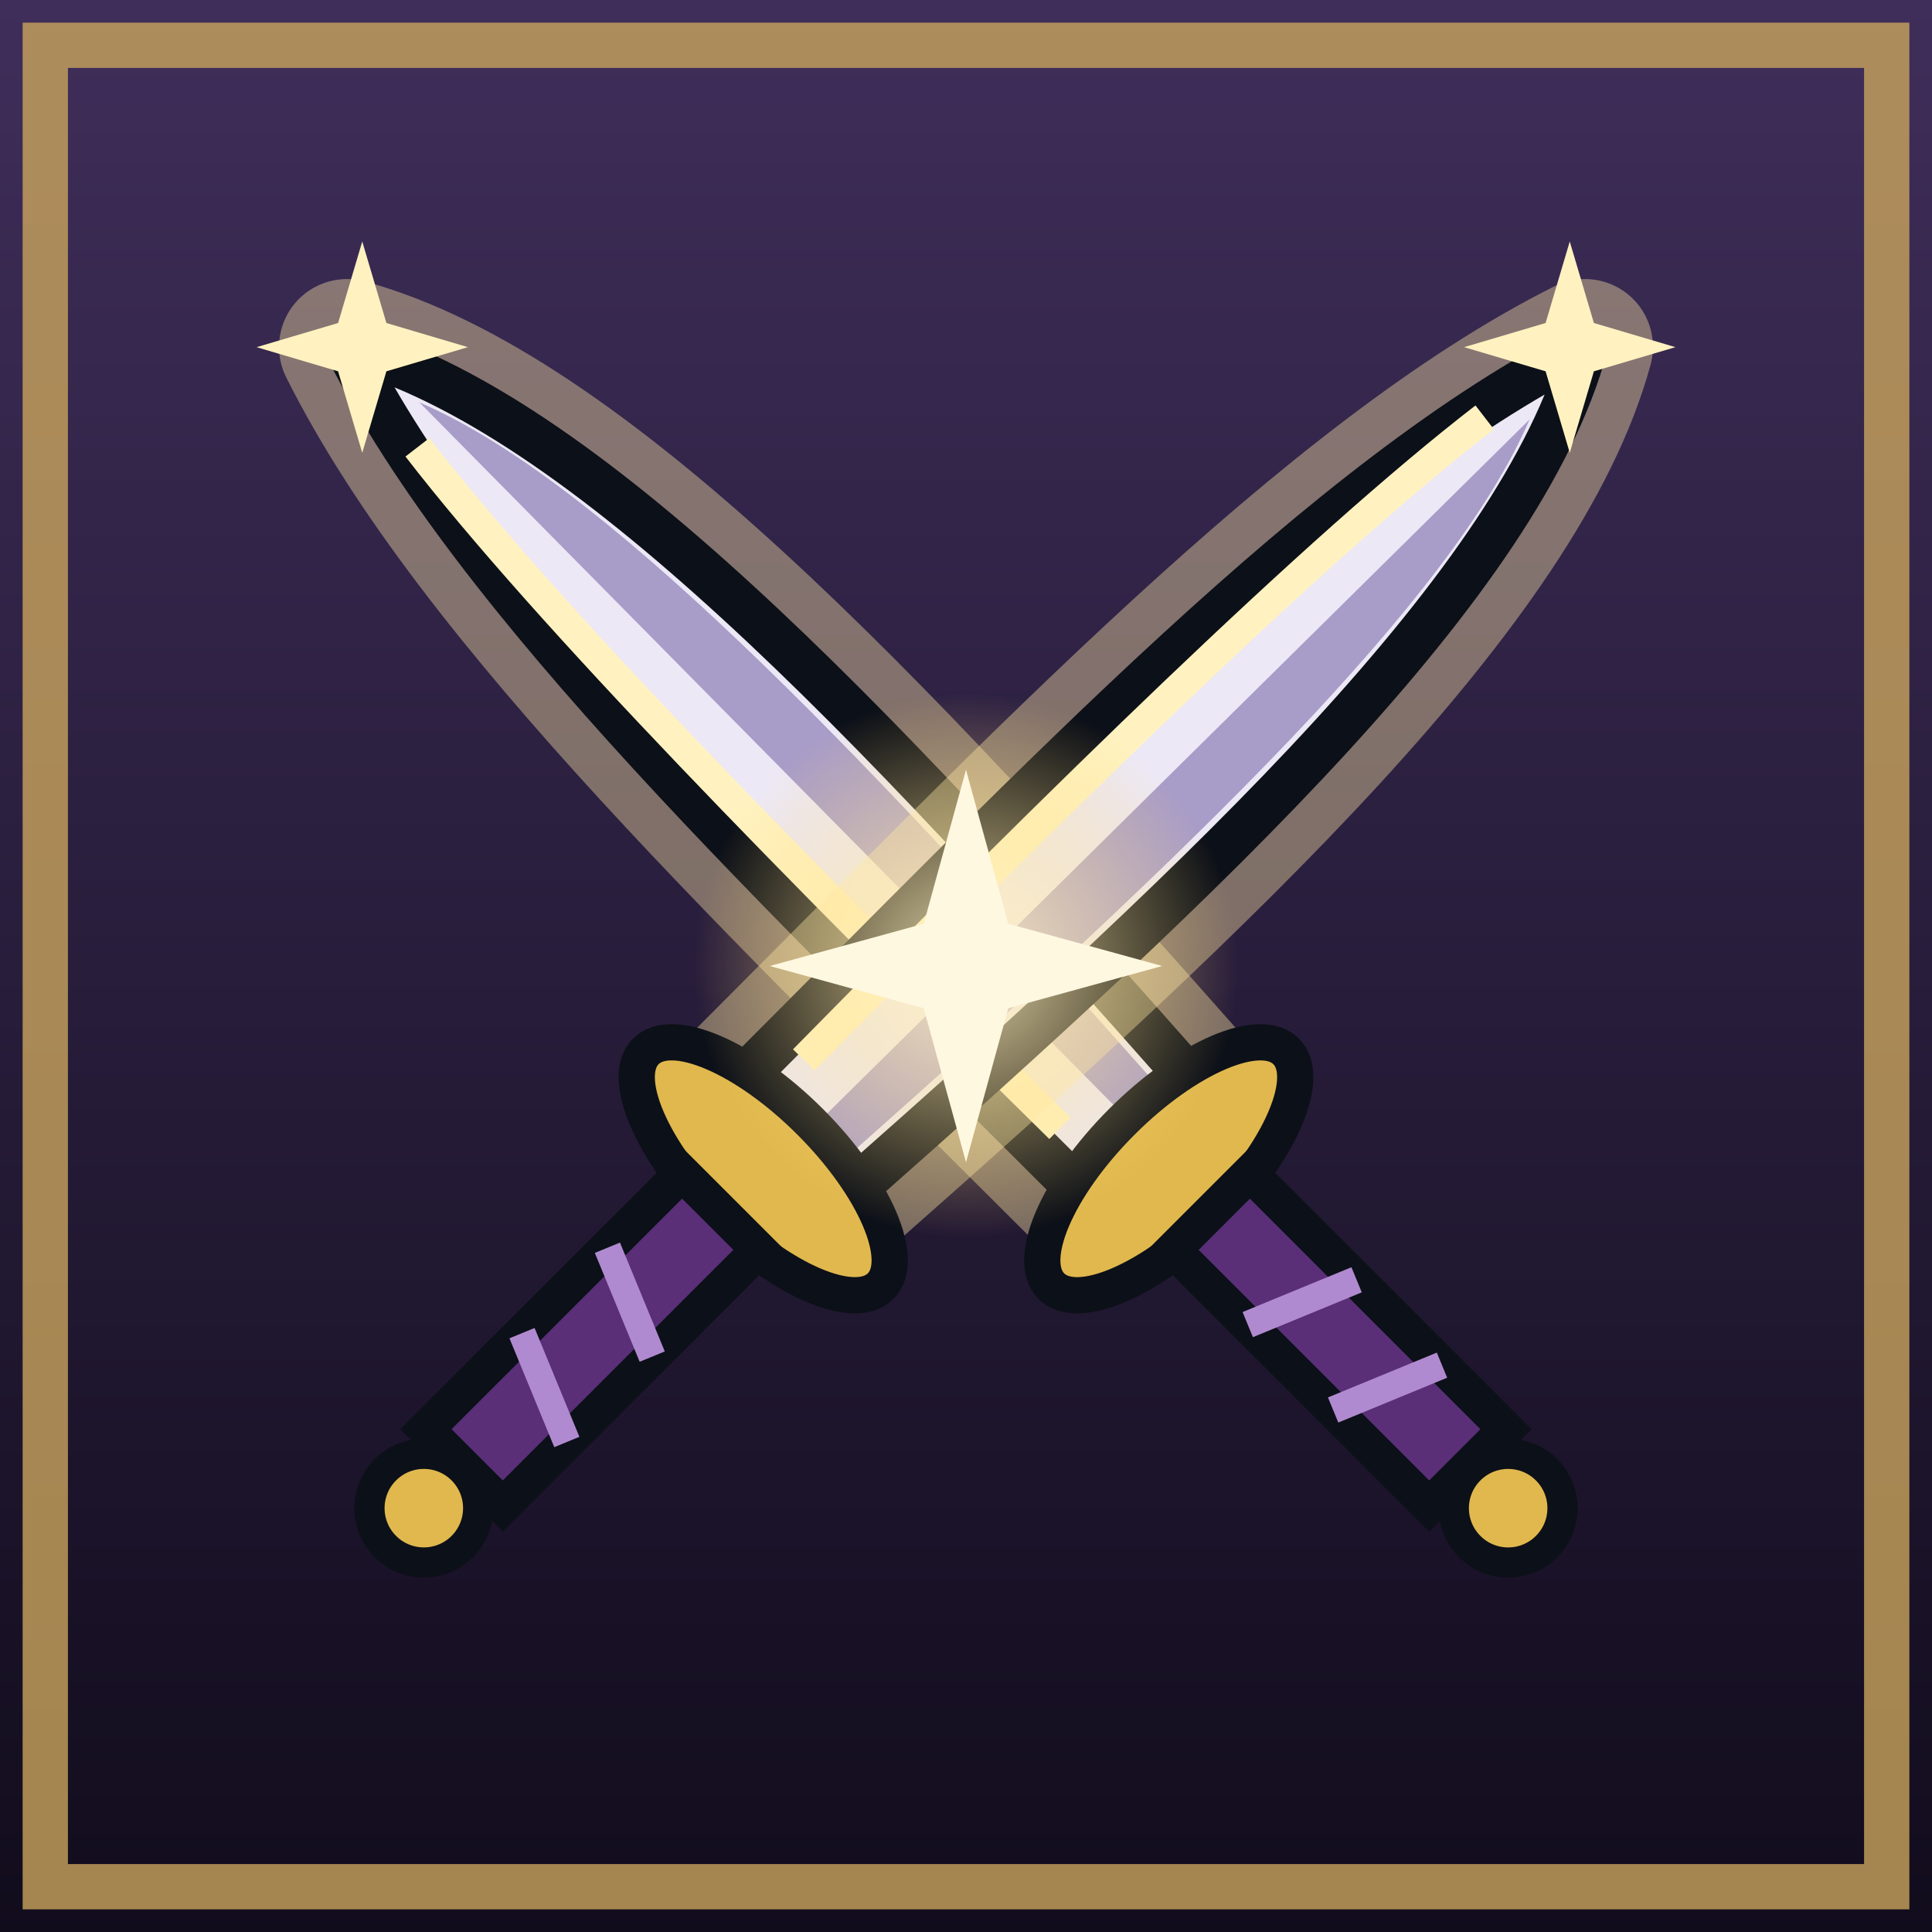
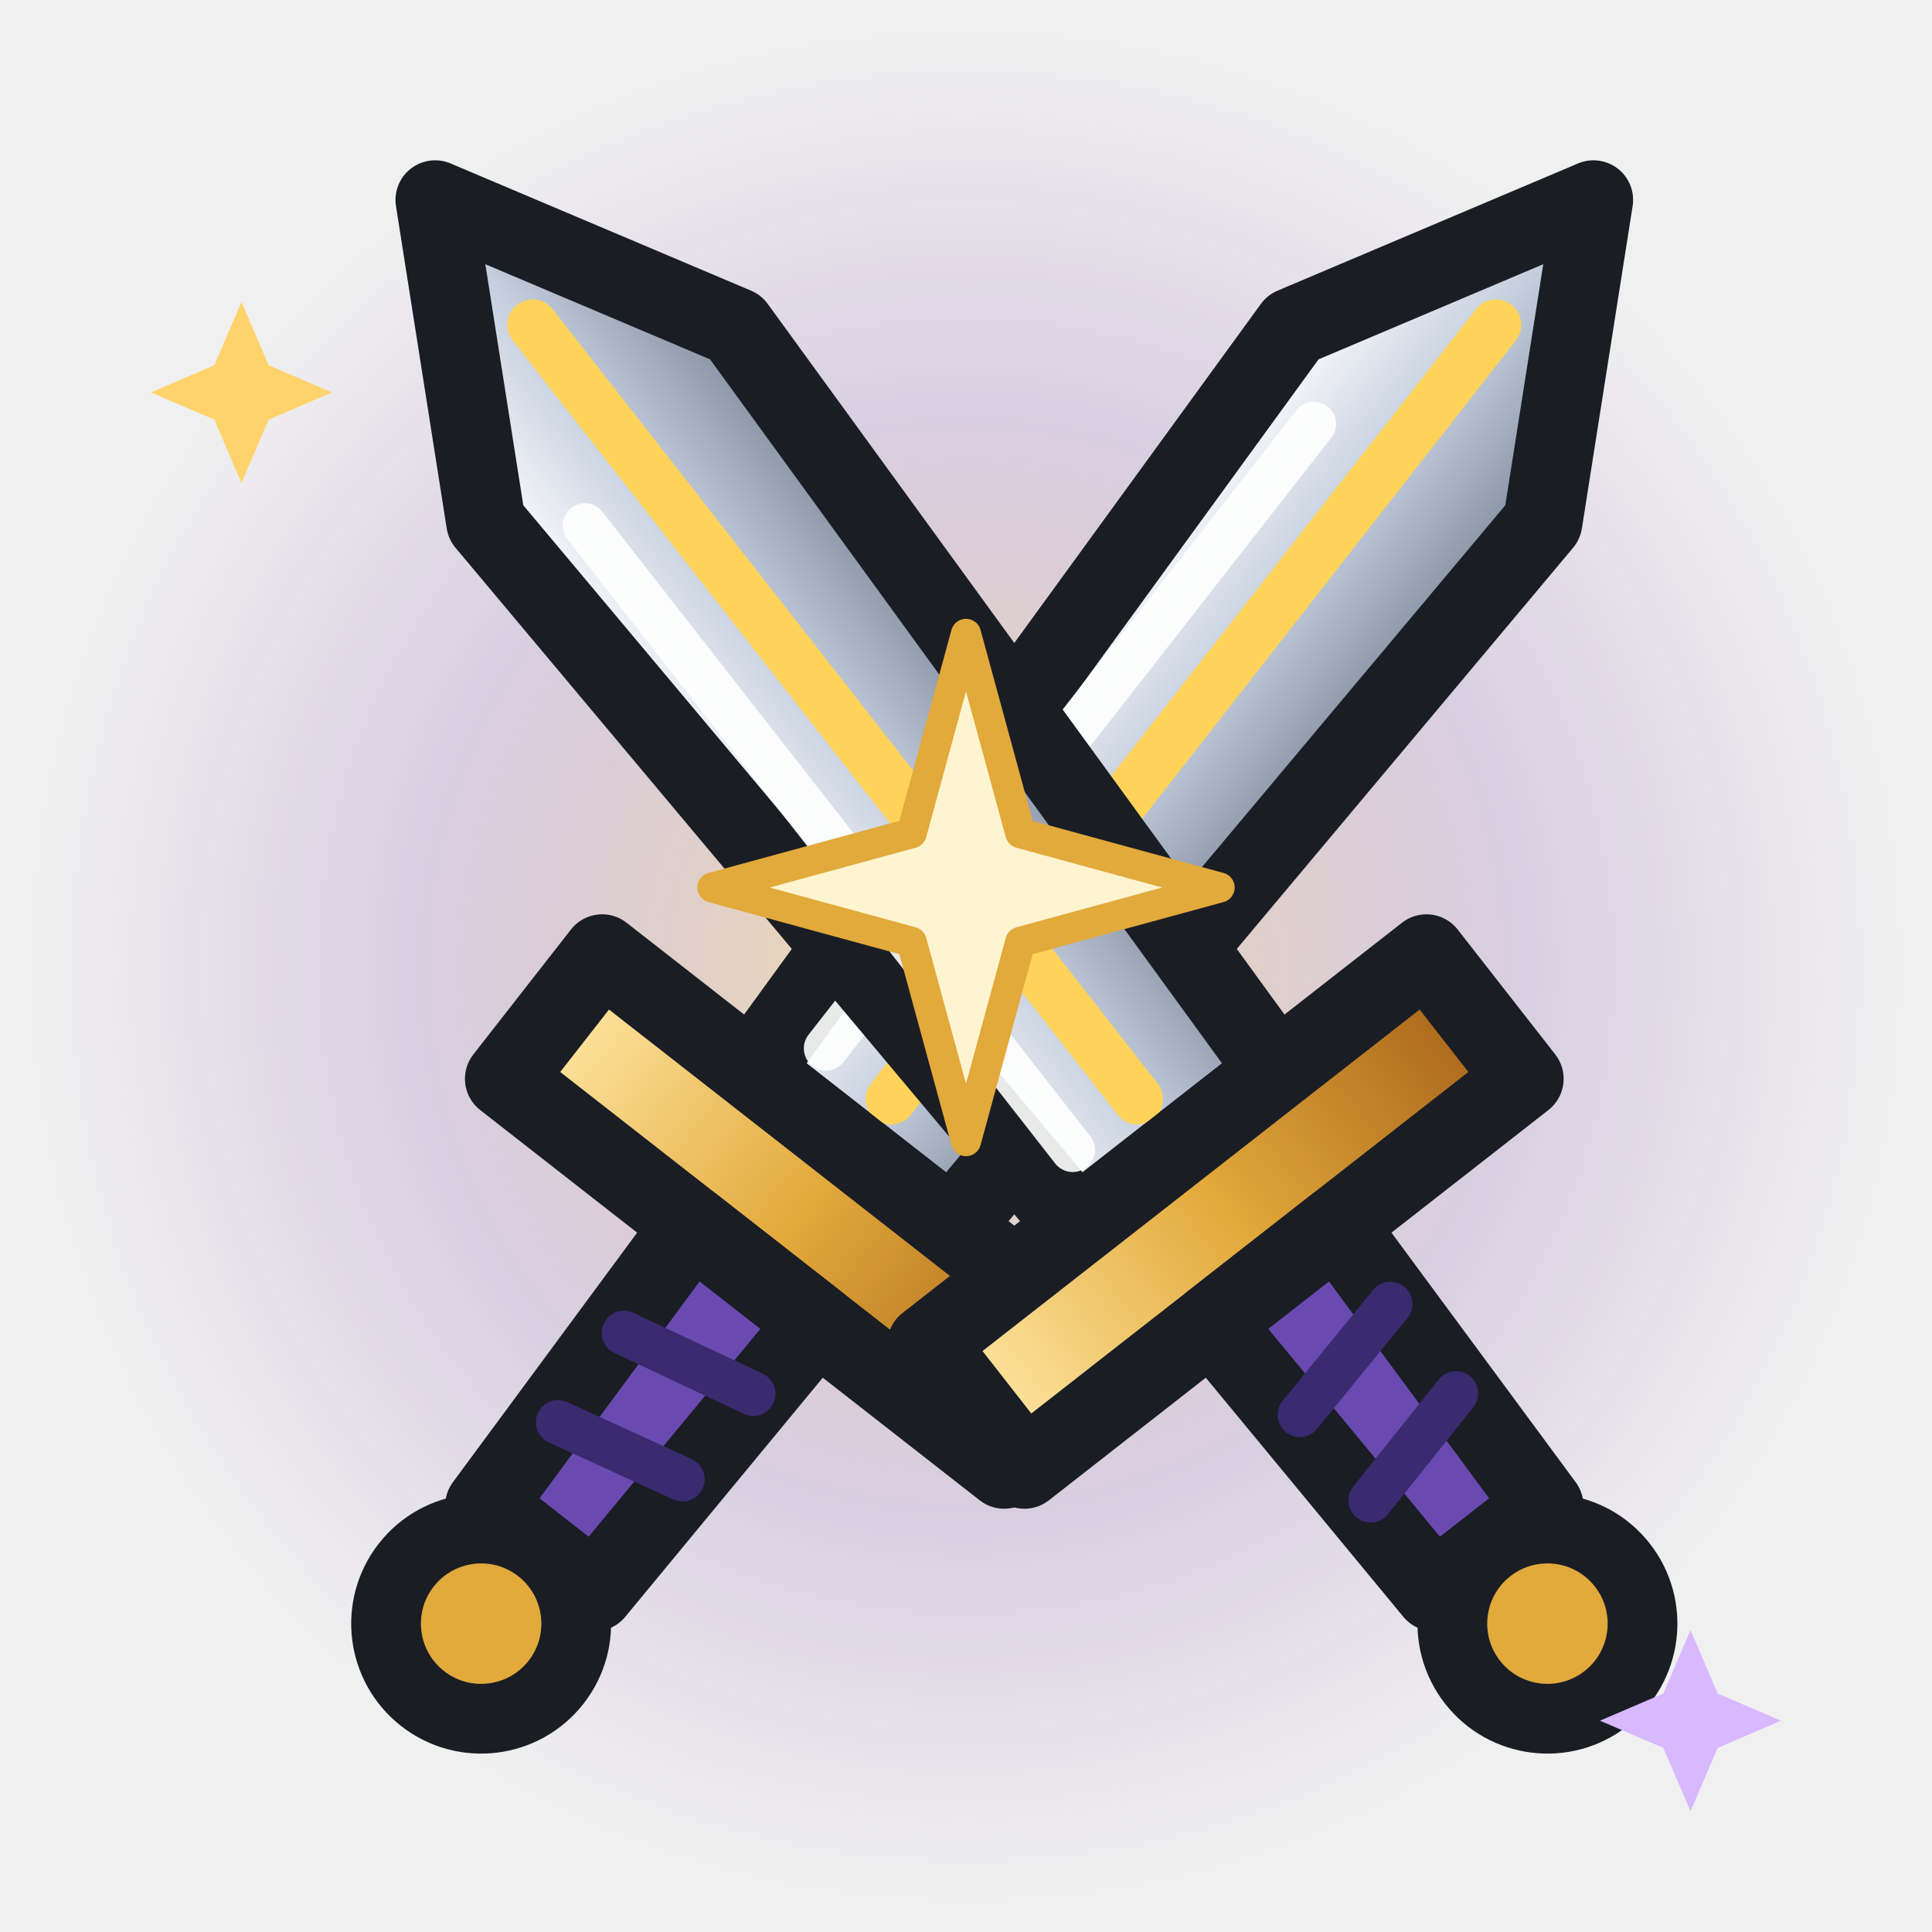
<svg xmlns="http://www.w3.org/2000/svg" width="128" height="128" viewBox="0 0 64 64">
  <defs>
-     <linearGradient id="bg" x1="0" y1="0" x2="0" y2="1">
-       <stop offset="0" stop-color="#3f2e5a" />
-       <stop offset="1" stop-color="#110c1c" />
+     <radialGradient id="aura" cx="32" cy="32" r="31" gradientUnits="userSpaceOnUse">
+       <stop offset="0" stop-color="#ffd35a" stop-opacity="0.5" />
+       <stop offset="0.6" stop-color="#8a5ab0" stop-opacity="0.22" />
+       <stop offset="1" stop-color="#8a5ab0" stop-opacity="0" />
+     </radialGradient>
+     <linearGradient id="blade" x1="27" y1="0" x2="37" y2="0" gradientUnits="userSpaceOnUse">
+       <stop offset="0" stop-color="#ffffff" />
+       <stop offset="0.5" stop-color="#c3cddd" />
+       <stop offset="1" stop-color="#7c8799" />
    </linearGradient>
-     <radialGradient id="glow">
-       <stop offset="0" stop-color="#fff3c8" stop-opacity="0.85" />
-       <stop offset="1" stop-color="#ffd76a" stop-opacity="0" />
-     </radialGradient>
+     <linearGradient id="gold" x1="22" y1="0" x2="42" y2="0" gradientUnits="userSpaceOnUse">
+       <stop offset="0" stop-color="#ffe7a3" />
+       <stop offset="0.5" stop-color="#e2a93b" />
+       <stop offset="1" stop-color="#a8641a" />
+     </linearGradient>
  </defs>
-   <rect width="64" height="64" fill="url(#bg)" />
-   <g transform="matrix(0.7071 -0.7071 0.7071 0.7071 -13.255 32)">
-     <path d="M 32 3 C 36 10 35.6 24 34.6 40 L 29.4 40 C 29.4 26 29 12 32 3 Z" fill="none" stroke="#ffe9a8" stroke-width="4.5" stroke-linejoin="round" opacity="0.4" />
-     <path d="M 32 3 C 36 10 35.6 24 34.6 40 L 29.4 40 C 29.4 26 29 12 32 3 Z" fill="#ece8f6" stroke="#0c1018" stroke-width="1.5" stroke-linejoin="round" />
-     <path d="M 32.4 6 C 34.8 12 34.6 24 33.7 39 L 32.2 39 Z" fill="#a89cc8" />
-     <path d="M 31.3 7 C 30.4 14 30.3 26 30.4 38" fill="none" stroke="#fff2c0" stroke-width="1" />
-     <ellipse cx="32" cy="41.5" rx="5.5" ry="2.2" fill="#e0b84e" stroke="#0c1018" stroke-width="1.2" />
-     <rect x="30.2" y="43.5" width="3.6" height="12" fill="#5a2f78" stroke="#0c1018" stroke-width="1.2" />
-     <path d="M 30.2 47 L 33.8 48.5 M 30.2 51 L 33.8 52.5" stroke="#b08ad0" stroke-width="0.9" />
-     <circle cx="32" cy="57.4" r="1.8" fill="#e0b84e" stroke="#0c1018" stroke-width="1" />
+   <circle cx="32" cy="32" r="31" fill="url(#aura)" />
+   <g transform="translate(-1.5 -0.5) scale(1.05) rotate(38 32 32)">
+     <path d="M 32 0 L 37 9 L 36 38 L 28 38 L 27 9 Z" fill="url(#blade)" stroke="#1a1d24" stroke-width="2.5" stroke-linejoin="round" />
+     <path d="M 29.4 11 L 29.4 36" stroke="#ffffff" stroke-width="1.4" stroke-linecap="round" opacity="0.9" />
+     <path d="M 32 5 L 32 36" stroke="#ffd35a" stroke-width="1.6" stroke-linecap="round" />
+     <path d="M 22 38 L 42 38 L 42 43 L 22 43 Z" fill="url(#gold)" stroke="#1a1d24" stroke-width="2.5" stroke-linejoin="round" />
+     <path d="M 29.5 43 L 34.5 43 L 34.2 54 L 29.8 54 Z" fill="#6a4ab0" stroke="#1a1d24" stroke-width="2.5" stroke-linejoin="round" />
+     <path d="M 29.9 47 L 34.3 46 M 30 50.5 L 34.2 49.5" stroke="#3a2a70" stroke-width="1.4" stroke-linecap="round" />
+     <circle cx="32" cy="57" r="3" fill="#e2a93b" stroke="#1a1d24" stroke-width="2.2" />
  </g>
-   <g transform="matrix(0.7071 0.7071 -0.7071 0.7071 32 -13.255)">
-     <path d="M 32 3 C 36 10 35.6 24 34.6 40 L 29.4 40 C 29.4 26 29 12 32 3 Z" fill="none" stroke="#ffe9a8" stroke-width="4.5" stroke-linejoin="round" opacity="0.4" />
-     <path d="M 32 3 C 36 10 35.6 24 34.6 40 L 29.4 40 C 29.4 26 29 12 32 3 Z" fill="#ece8f6" stroke="#0c1018" stroke-width="1.5" stroke-linejoin="round" />
-     <path d="M 32.4 6 C 34.8 12 34.6 24 33.7 39 L 32.2 39 Z" fill="#a89cc8" />
-     <path d="M 31.3 7 C 30.4 14 30.3 26 30.4 38" fill="none" stroke="#fff2c0" stroke-width="1" />
-     <ellipse cx="32" cy="41.5" rx="5.5" ry="2.2" fill="#e0b84e" stroke="#0c1018" stroke-width="1.2" />
-     <rect x="30.2" y="43.5" width="3.6" height="12" fill="#5a2f78" stroke="#0c1018" stroke-width="1.2" />
-     <path d="M 30.2 47 L 33.8 48.5 M 30.2 51 L 33.8 52.5" stroke="#b08ad0" stroke-width="0.9" />
-     <circle cx="32" cy="57.4" r="1.8" fill="#e0b84e" stroke="#0c1018" stroke-width="1" />
+   <g transform="translate(1.5 -0.5) scale(1.05) rotate(-38 32 32)">
+     <path d="M 32 0 L 37 9 L 36 38 L 28 38 L 27 9 Z" fill="url(#blade)" stroke="#1a1d24" stroke-width="2.5" stroke-linejoin="round" />
+     <path d="M 29.4 11 L 29.4 36" stroke="#ffffff" stroke-width="1.4" stroke-linecap="round" opacity="0.9" />
+     <path d="M 32 5 L 32 36" stroke="#ffd35a" stroke-width="1.6" stroke-linecap="round" />
+     <path d="M 22 38 L 42 38 L 42 43 L 22 43 Z" fill="url(#gold)" stroke="#1a1d24" stroke-width="2.5" stroke-linejoin="round" />
+     <path d="M 29.5 43 L 34.5 43 L 34.2 54 L 29.8 54 Z" fill="#6a4ab0" stroke="#1a1d24" stroke-width="2.5" stroke-linejoin="round" />
+     <path d="M 29.9 47 L 34.3 46 M 30 50.5 L 34.2 49.5" stroke="#3a2a70" stroke-width="1.4" stroke-linecap="round" />
+     <circle cx="32" cy="57" r="3" fill="#e2a93b" stroke="#1a1d24" stroke-width="2.2" />
  </g>
-   <circle cx="32" cy="32" r="9" fill="url(#glow)" />
-   <path d="M 32 25.5 L 33.4 30.6 L 38.5 32 L 33.4 33.4 L 32 38.5 L 30.6 33.4 L 25.5 32 L 30.6 30.6 Z" fill="#fff8e0" />
-   <path d="M 52 8 L 52.8 10.7 L 55.5 11.5 L 52.8 12.3 L 52 15 L 51.2 12.3 L 48.5 11.5 L 51.2 10.7 Z" fill="#fff2c0" />
-   <path d="M 12 8 L 12.8 10.7 L 15.5 11.5 L 12.8 12.3 L 12 15 L 11.2 12.3 L 8.5 11.5 L 11.2 10.7 Z" fill="#fff2c0" />
-   <rect x="1.5" y="1.5" width="61" height="61" fill="none" stroke="#c9a45c" stroke-width="1.5" opacity="0.8" />
+   <path d="M 32 22 L 33.8 28.6 L 40.4 30.4 L 33.8 32.2 L 32 38.8 L 30.2 32.2 L 23.6 30.4 L 30.2 28.6 Z" fill="#fff4d0" stroke="#e2a93b" stroke-width="1" stroke-linejoin="round" transform="translate(0 -1)" />
+   <path d="M 8 10 L 8.9 12.1 L 11 13 L 8.9 13.9 L 8 16 L 7.1 13.9 L 5 13 L 7.1 12.1 Z" fill="#ffd36b" />
+   <path d="M 56 54 L 56.9 56.1 L 59 57 L 56.9 57.9 L 56 60 L 55.1 57.9 L 53 57 L 55.1 56.1 Z" fill="#d8b8ff" />
</svg>
